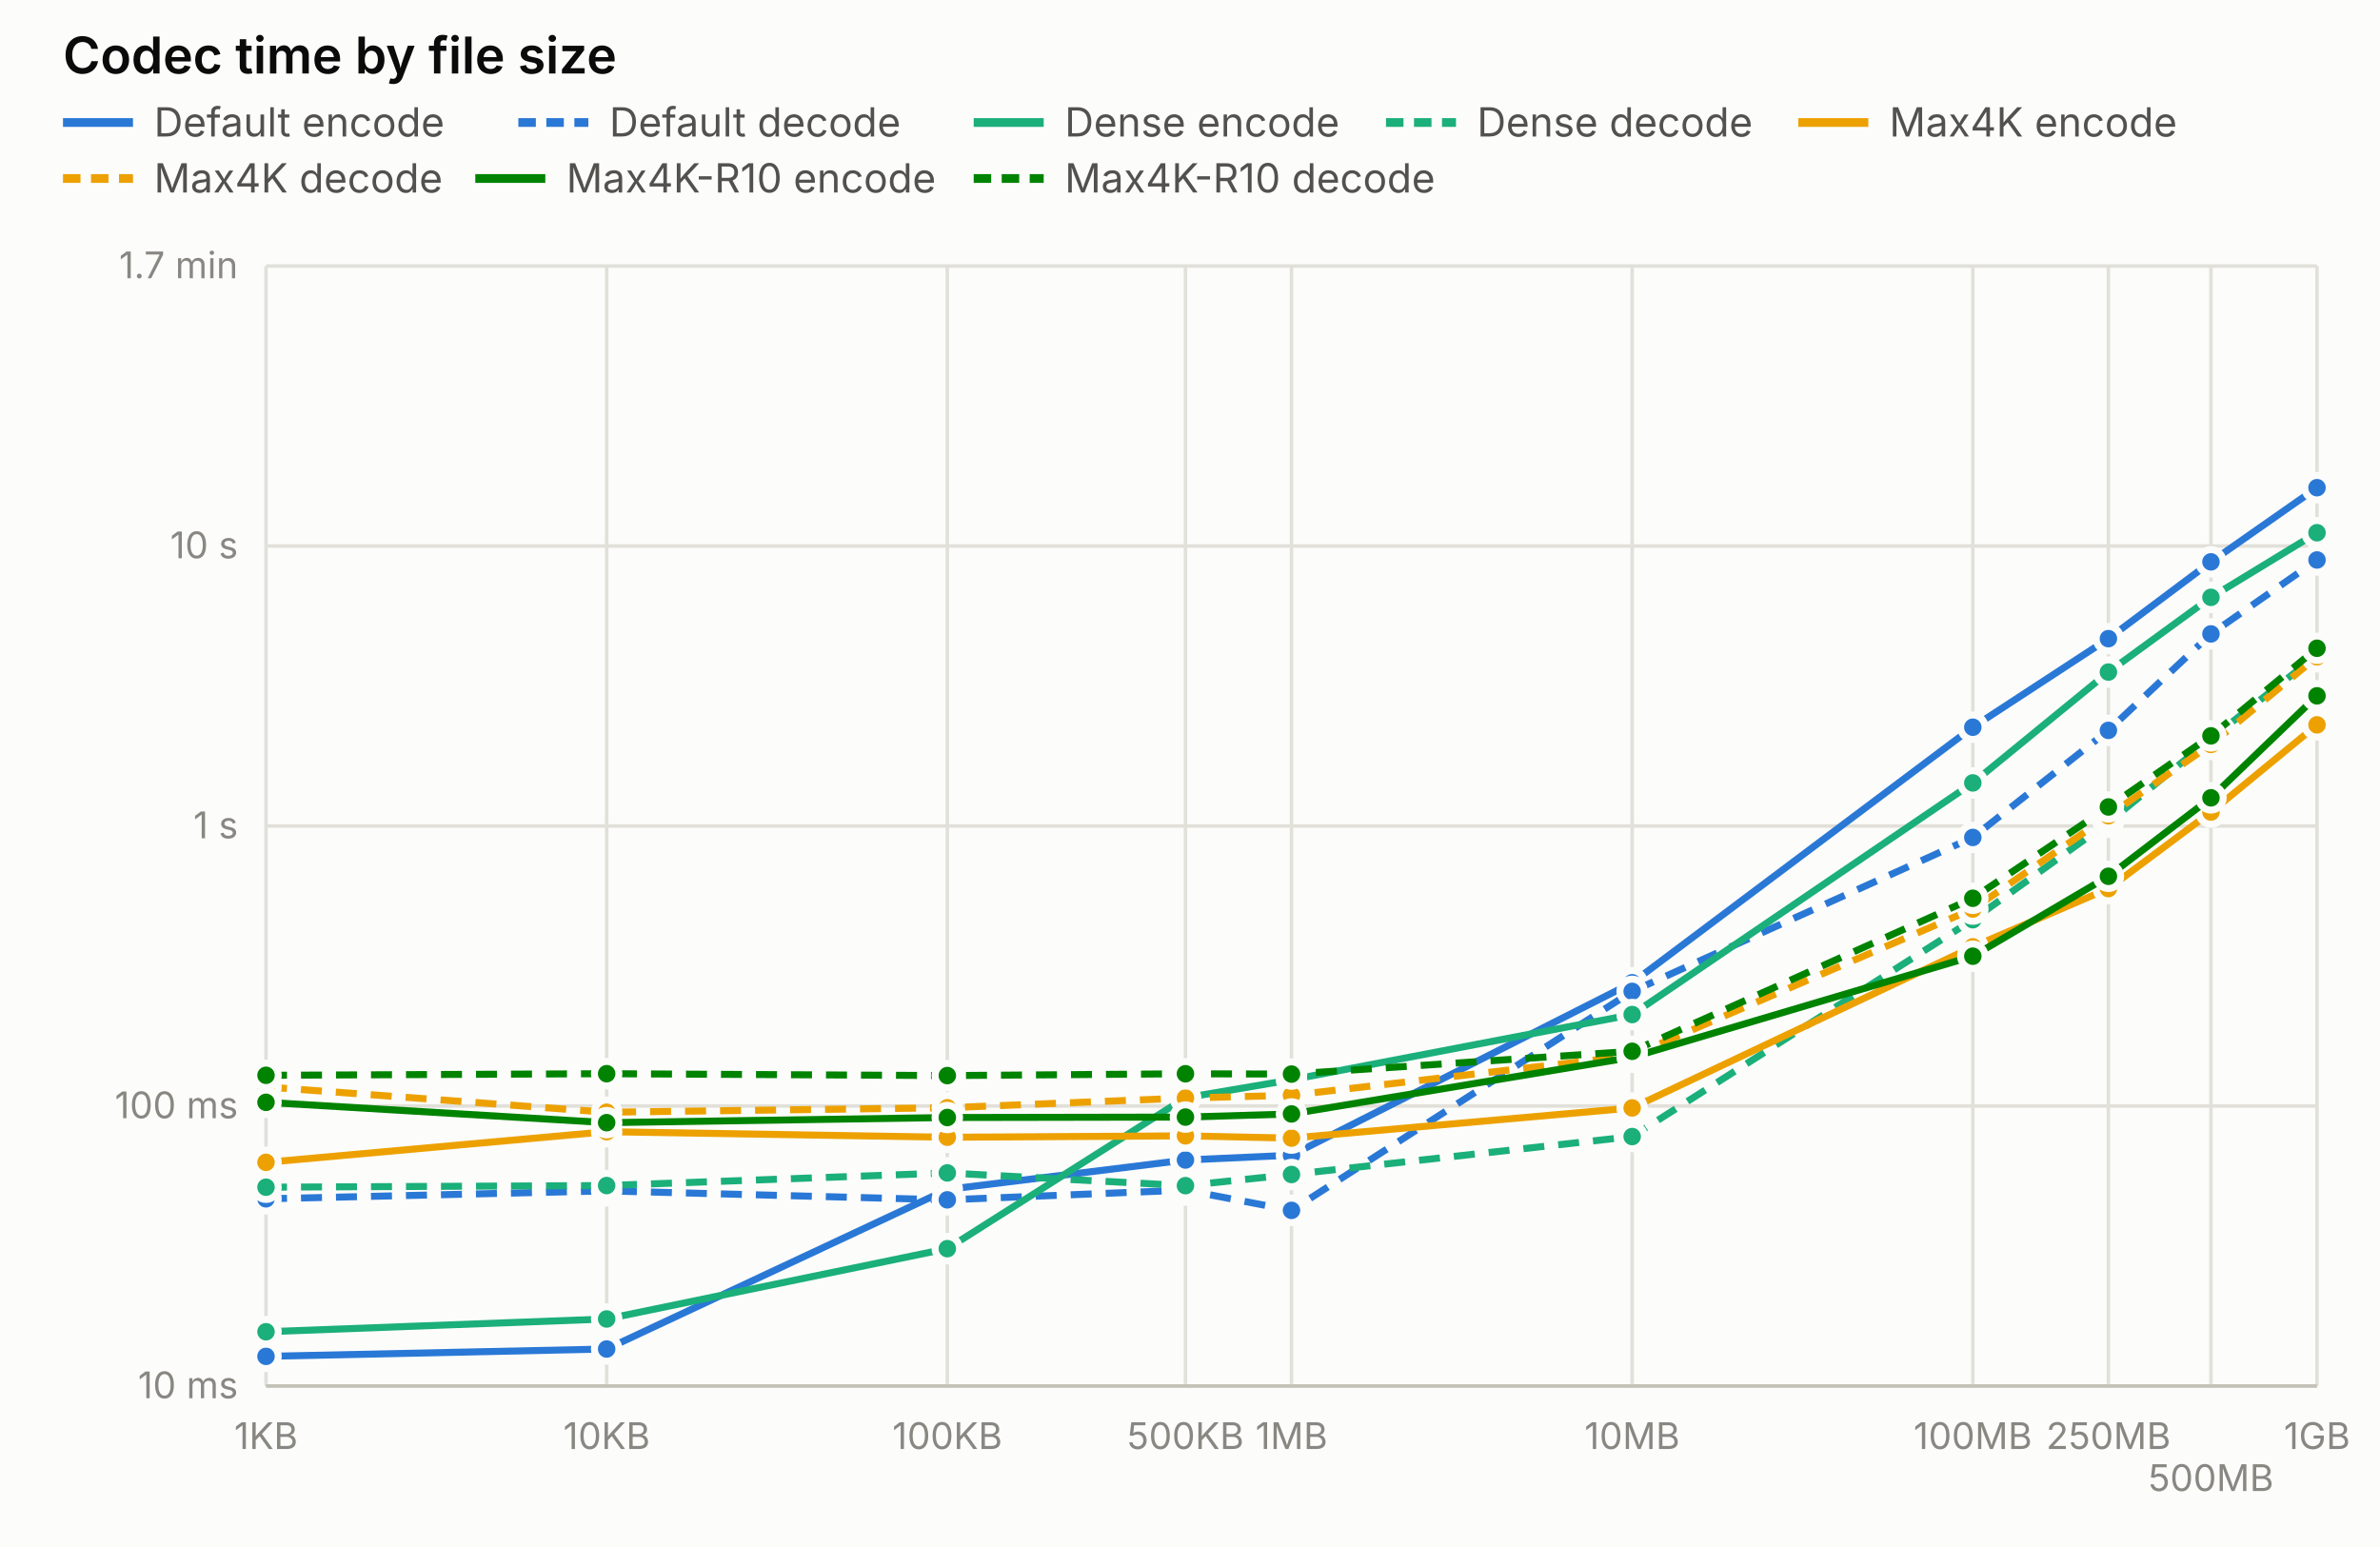
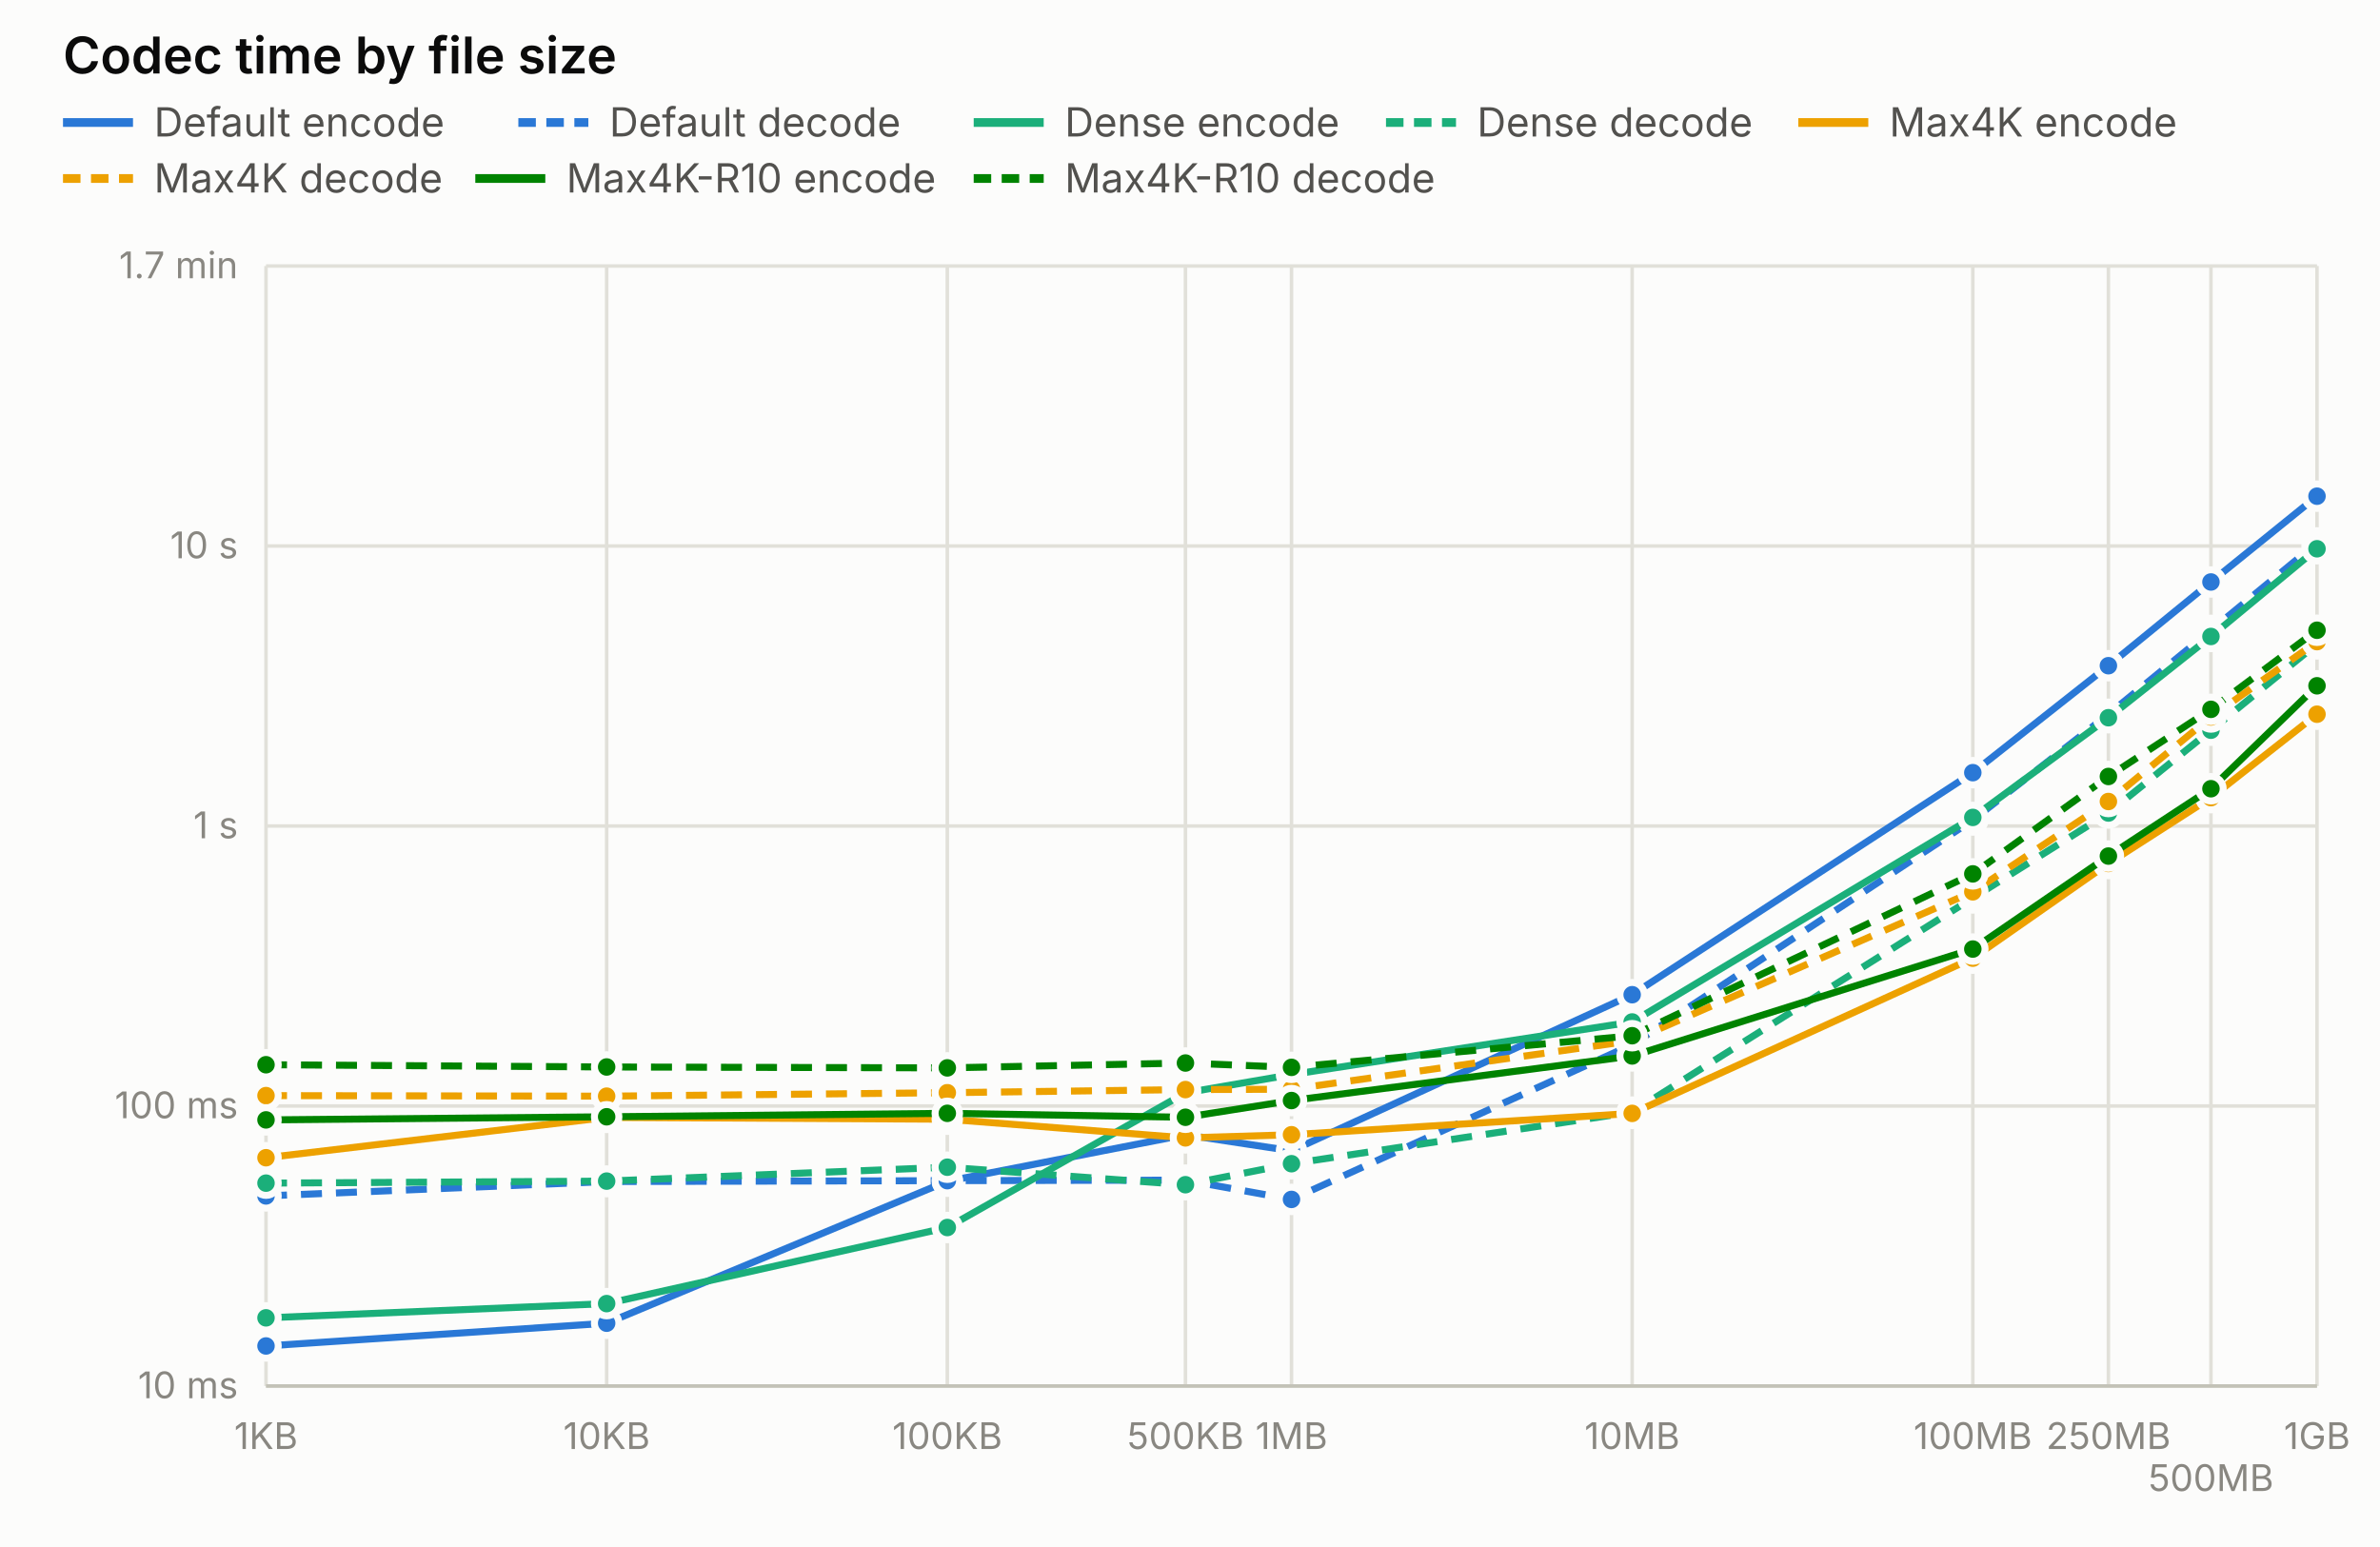
<svg xmlns="http://www.w3.org/2000/svg" viewBox="0 0 680 442" width="680" height="442" role="img" aria-label="Codec time by file size">
  <rect width="680" height="442" fill="#fcfcfb" />
  <text x="18" y="21" font-family="system-ui, -apple-system, Segoe UI, sans-serif" font-size="14.5" font-weight="600" fill="#0b0b0b">Codec time by file size</text>
  <line x1="18" y1="35" x2="38" y2="35" stroke="#2a78d6" stroke-width="2.5" />
  <text x="44" y="39" font-family="system-ui, -apple-system, Segoe UI, sans-serif" font-size="11.5" fill="#52514e">Default encode</text>
  <line x1="148.1" y1="35" x2="168.1" y2="35" stroke="#2a78d6" stroke-width="2.5" stroke-dasharray="5 3" />
  <text x="174.1" y="39" font-family="system-ui, -apple-system, Segoe UI, sans-serif" font-size="11.5" fill="#52514e">Default decode</text>
  <line x1="278.2" y1="35" x2="298.2" y2="35" stroke="#1baf7a" stroke-width="2.5" />
  <text x="304.2" y="39" font-family="system-ui, -apple-system, Segoe UI, sans-serif" font-size="11.5" fill="#52514e">Dense encode</text>
  <line x1="396" y1="35" x2="416" y2="35" stroke="#1baf7a" stroke-width="2.5" stroke-dasharray="5 3" />
  <text x="422" y="39" font-family="system-ui, -apple-system, Segoe UI, sans-serif" font-size="11.5" fill="#52514e">Dense decode</text>
  <line x1="513.8" y1="35" x2="533.8" y2="35" stroke="#eda100" stroke-width="2.5" />
  <text x="539.8" y="39" font-family="system-ui, -apple-system, Segoe UI, sans-serif" font-size="11.5" fill="#52514e">Max4K encode</text>
  <line x1="18" y1="51" x2="38" y2="51" stroke="#eda100" stroke-width="2.5" stroke-dasharray="5 3" />
  <text x="44" y="55" font-family="system-ui, -apple-system, Segoe UI, sans-serif" font-size="11.5" fill="#52514e">Max4K decode</text>
  <line x1="135.8" y1="51" x2="155.8" y2="51" stroke="#008300" stroke-width="2.5" />
  <text x="161.8" y="55" font-family="system-ui, -apple-system, Segoe UI, sans-serif" font-size="11.5" fill="#52514e">Max4K-R10 encode</text>
  <line x1="278.2" y1="51" x2="298.2" y2="51" stroke="#008300" stroke-width="2.5" stroke-dasharray="5 3" />
  <text x="304.2" y="55" font-family="system-ui, -apple-system, Segoe UI, sans-serif" font-size="11.5" fill="#52514e">Max4K-R10 decode</text>
  <g transform="translate(0,62)">
    <line x1="76" y1="334" x2="662" y2="334" stroke="#e1e0d9" stroke-width="1" />
    <text x="68" y="337.5" fill="#898781" font-size="10.5" font-family="system-ui, -apple-system, Segoe UI, sans-serif" text-anchor="end">10 ms</text>
    <line x1="76" y1="254" x2="662" y2="254" stroke="#e1e0d9" stroke-width="1" />
    <text x="68" y="257.5" fill="#898781" font-size="10.5" font-family="system-ui, -apple-system, Segoe UI, sans-serif" text-anchor="end">100 ms</text>
    <line x1="76" y1="174" x2="662" y2="174" stroke="#e1e0d9" stroke-width="1" />
    <text x="68" y="177.5" fill="#898781" font-size="10.5" font-family="system-ui, -apple-system, Segoe UI, sans-serif" text-anchor="end">1 s</text>
    <line x1="76" y1="94" x2="662" y2="94" stroke="#e1e0d9" stroke-width="1" />
    <text x="68" y="97.5" fill="#898781" font-size="10.5" font-family="system-ui, -apple-system, Segoe UI, sans-serif" text-anchor="end">10 s</text>
    <line x1="76" y1="14" x2="662" y2="14" stroke="#e1e0d9" stroke-width="1" />
    <text x="68" y="17.5" fill="#898781" font-size="10.5" font-family="system-ui, -apple-system, Segoe UI, sans-serif" text-anchor="end">1.7 min</text>
    <line x1="76" y1="14" x2="76" y2="334" stroke="#e1e0d9" stroke-width="1" />
    <text x="76" y="352" fill="#898781" font-size="10.5" font-family="system-ui, -apple-system, Segoe UI, sans-serif" text-anchor="middle">1KB</text>
    <line x1="173.33" y1="14" x2="173.33" y2="334" stroke="#e1e0d9" stroke-width="1" />
    <text x="173.33" y="352" fill="#898781" font-size="10.5" font-family="system-ui, -apple-system, Segoe UI, sans-serif" text-anchor="middle">10KB</text>
    <line x1="270.66" y1="14" x2="270.66" y2="334" stroke="#e1e0d9" stroke-width="1" />
    <text x="270.66" y="352" fill="#898781" font-size="10.5" font-family="system-ui, -apple-system, Segoe UI, sans-serif" text-anchor="middle">100KB</text>
    <line x1="338.7" y1="14" x2="338.7" y2="334" stroke="#e1e0d9" stroke-width="1" />
    <text x="338.7" y="352" fill="#898781" font-size="10.5" font-family="system-ui, -apple-system, Segoe UI, sans-serif" text-anchor="middle">500KB</text>
    <line x1="369" y1="14" x2="369" y2="334" stroke="#e1e0d9" stroke-width="1" />
    <text x="369" y="352" fill="#898781" font-size="10.5" font-family="system-ui, -apple-system, Segoe UI, sans-serif" text-anchor="middle">1MB</text>
    <line x1="466.33" y1="14" x2="466.33" y2="334" stroke="#e1e0d9" stroke-width="1" />
    <text x="466.33" y="352" fill="#898781" font-size="10.5" font-family="system-ui, -apple-system, Segoe UI, sans-serif" text-anchor="middle">10MB</text>
    <line x1="563.66" y1="14" x2="563.66" y2="334" stroke="#e1e0d9" stroke-width="1" />
    <text x="563.66" y="352" fill="#898781" font-size="10.5" font-family="system-ui, -apple-system, Segoe UI, sans-serif" text-anchor="middle">100MB</text>
    <line x1="602.4" y1="14" x2="602.4" y2="334" stroke="#e1e0d9" stroke-width="1" />
    <text x="602.4" y="352" fill="#898781" font-size="10.5" font-family="system-ui, -apple-system, Segoe UI, sans-serif" text-anchor="middle">250MB</text>
    <line x1="631.7" y1="14" x2="631.7" y2="334" stroke="#e1e0d9" stroke-width="1" />
    <text x="631.7" y="364" fill="#898781" font-size="10.5" font-family="system-ui, -apple-system, Segoe UI, sans-serif" text-anchor="middle">500MB</text>
    <line x1="662" y1="14" x2="662" y2="334" stroke="#e1e0d9" stroke-width="1" />
    <text x="662" y="352" fill="#898781" font-size="10.5" font-family="system-ui, -apple-system, Segoe UI, sans-serif" text-anchor="middle">1GB</text>
    <line x1="76" y1="334" x2="662" y2="334" stroke="#c3c2b7" stroke-width="1" />
-     <polyline points="76,325.53 173.33,323.43 270.66,277.84 338.7,269.43 369,268.06 466.33,218.79 563.66,145.78 602.4,120.47 631.7,98.53 662,77.34" fill="none" stroke="#2a78d6" stroke-width="2" />
-     <circle cx="76" cy="325.53" r="3.5" fill="#2a78d6" stroke="#fcfcfb" stroke-width="2" />
-     <circle cx="173.33" cy="323.43" r="3.5" fill="#2a78d6" stroke="#fcfcfb" stroke-width="2" />
-     <circle cx="270.66" cy="277.84" r="3.5" fill="#2a78d6" stroke="#fcfcfb" stroke-width="2" />
-     <circle cx="338.7" cy="269.43" r="3.5" fill="#2a78d6" stroke="#fcfcfb" stroke-width="2" />
-     <circle cx="369" cy="268.06" r="3.5" fill="#2a78d6" stroke="#fcfcfb" stroke-width="2" />
-     <circle cx="466.33" cy="218.79" r="3.5" fill="#2a78d6" stroke="#fcfcfb" stroke-width="2" />
-     <circle cx="563.66" cy="145.78" r="3.5" fill="#2a78d6" stroke="#fcfcfb" stroke-width="2" />
-     <circle cx="602.4" cy="120.47" r="3.5" fill="#2a78d6" stroke="#fcfcfb" stroke-width="2" />
-     <circle cx="631.7" cy="98.53" r="3.5" fill="#2a78d6" stroke="#fcfcfb" stroke-width="2" />
-     <circle cx="662" cy="77.34" r="3.5" fill="#2a78d6" stroke="#fcfcfb" stroke-width="2" />
-     <polyline points="76,280.52 173.33,278.25 270.66,280.81 338.7,278.03 369,283.82 466.33,221.25 563.66,177.27 602.4,146.68 631.7,119.12 662,97.99" fill="none" stroke="#2a78d6" stroke-width="2" stroke-dasharray="6 4" />
-     <circle cx="76" cy="280.52" r="3.5" fill="#2a78d6" stroke="#fcfcfb" stroke-width="2" />
-     <circle cx="173.33" cy="278.25" r="3.5" fill="#2a78d6" stroke="#fcfcfb" stroke-width="2" />
-     <circle cx="270.66" cy="280.81" r="3.5" fill="#2a78d6" stroke="#fcfcfb" stroke-width="2" />
-     <circle cx="338.7" cy="278.03" r="3.5" fill="#2a78d6" stroke="#fcfcfb" stroke-width="2" />
-     <circle cx="369" cy="283.82" r="3.5" fill="#2a78d6" stroke="#fcfcfb" stroke-width="2" />
-     <circle cx="466.33" cy="221.25" r="3.5" fill="#2a78d6" stroke="#fcfcfb" stroke-width="2" />
-     <circle cx="563.66" cy="177.27" r="3.5" fill="#2a78d6" stroke="#fcfcfb" stroke-width="2" />
-     <circle cx="602.4" cy="146.68" r="3.5" fill="#2a78d6" stroke="#fcfcfb" stroke-width="2" />
-     <circle cx="631.7" cy="119.12" r="3.5" fill="#2a78d6" stroke="#fcfcfb" stroke-width="2" />
-     <circle cx="662" cy="97.99" r="3.5" fill="#2a78d6" stroke="#fcfcfb" stroke-width="2" />
-     <polyline points="76,318.5 173.33,314.85 270.66,294.76 338.7,251.64 369,246.5 466.33,227.87 563.66,161.69 602.4,130.02 631.7,108.67 662,90.21" fill="none" stroke="#1baf7a" stroke-width="2" />
-     <circle cx="76" cy="318.5" r="3.5" fill="#1baf7a" stroke="#fcfcfb" stroke-width="2" />
-     <circle cx="173.33" cy="314.85" r="3.5" fill="#1baf7a" stroke="#fcfcfb" stroke-width="2" />
-     <circle cx="270.66" cy="294.76" r="3.5" fill="#1baf7a" stroke="#fcfcfb" stroke-width="2" />
-     <circle cx="338.7" cy="251.64" r="3.5" fill="#1baf7a" stroke="#fcfcfb" stroke-width="2" />
-     <circle cx="369" cy="246.5" r="3.5" fill="#1baf7a" stroke="#fcfcfb" stroke-width="2" />
-     <circle cx="466.33" cy="227.87" r="3.5" fill="#1baf7a" stroke="#fcfcfb" stroke-width="2" />
-     <circle cx="563.66" cy="161.69" r="3.5" fill="#1baf7a" stroke="#fcfcfb" stroke-width="2" />
-     <circle cx="602.4" cy="130.02" r="3.5" fill="#1baf7a" stroke="#fcfcfb" stroke-width="2" />
-     <circle cx="631.7" cy="108.67" r="3.5" fill="#1baf7a" stroke="#fcfcfb" stroke-width="2" />
-     <circle cx="662" cy="90.21" r="3.5" fill="#1baf7a" stroke="#fcfcfb" stroke-width="2" />
-     <polyline points="76,277.2 173.33,276.73 270.66,273.12 338.7,276.76 369,273.57 466.33,262.73 563.66,200.78 602.4,172.98 631.7,149.04 662,125.19" fill="none" stroke="#1baf7a" stroke-width="2" stroke-dasharray="6 4" />
-     <circle cx="76" cy="277.2" r="3.5" fill="#1baf7a" stroke="#fcfcfb" stroke-width="2" />
-     <circle cx="173.33" cy="276.73" r="3.5" fill="#1baf7a" stroke="#fcfcfb" stroke-width="2" />
-     <circle cx="270.66" cy="273.12" r="3.5" fill="#1baf7a" stroke="#fcfcfb" stroke-width="2" />
-     <circle cx="338.7" cy="276.76" r="3.5" fill="#1baf7a" stroke="#fcfcfb" stroke-width="2" />
-     <circle cx="369" cy="273.57" r="3.5" fill="#1baf7a" stroke="#fcfcfb" stroke-width="2" />
-     <circle cx="466.33" cy="262.73" r="3.5" fill="#1baf7a" stroke="#fcfcfb" stroke-width="2" />
-     <circle cx="563.66" cy="200.78" r="3.5" fill="#1baf7a" stroke="#fcfcfb" stroke-width="2" />
-     <circle cx="602.4" cy="172.98" r="3.5" fill="#1baf7a" stroke="#fcfcfb" stroke-width="2" />
-     <circle cx="631.7" cy="149.04" r="3.5" fill="#1baf7a" stroke="#fcfcfb" stroke-width="2" />
-     <circle cx="662" cy="125.19" r="3.5" fill="#1baf7a" stroke="#fcfcfb" stroke-width="2" />
-     <polyline points="76,270.1 173.33,261.34 270.66,262.93 338.7,262.53 369,263.18 466.33,254.55 563.66,208.52 602.4,191.88 631.7,170.02 662,145.1" fill="none" stroke="#eda100" stroke-width="2" />
-     <circle cx="76" cy="270.1" r="3.5" fill="#eda100" stroke="#fcfcfb" stroke-width="2" />
-     <circle cx="173.33" cy="261.34" r="3.5" fill="#eda100" stroke="#fcfcfb" stroke-width="2" />
-     <circle cx="270.66" cy="262.93" r="3.5" fill="#eda100" stroke="#fcfcfb" stroke-width="2" />
-     <circle cx="338.7" cy="262.53" r="3.5" fill="#eda100" stroke="#fcfcfb" stroke-width="2" />
-     <circle cx="369" cy="263.18" r="3.5" fill="#eda100" stroke="#fcfcfb" stroke-width="2" />
-     <circle cx="466.33" cy="254.55" r="3.5" fill="#eda100" stroke="#fcfcfb" stroke-width="2" />
-     <circle cx="563.66" cy="208.52" r="3.5" fill="#eda100" stroke="#fcfcfb" stroke-width="2" />
-     <circle cx="602.4" cy="191.88" r="3.5" fill="#eda100" stroke="#fcfcfb" stroke-width="2" />
-     <circle cx="631.7" cy="170.02" r="3.5" fill="#eda100" stroke="#fcfcfb" stroke-width="2" />
-     <circle cx="662" cy="145.1" r="3.5" fill="#eda100" stroke="#fcfcfb" stroke-width="2" />
-     <polyline points="76,248.55 173.33,255.78 270.66,254.5 338.7,251.73 369,250.94 466.33,239.63 563.66,197.73 602.4,171.07 631.7,150.7 662,125.66" fill="none" stroke="#eda100" stroke-width="2" stroke-dasharray="6 4" />
-     <circle cx="76" cy="248.55" r="3.5" fill="#eda100" stroke="#fcfcfb" stroke-width="2" />
-     <circle cx="173.33" cy="255.78" r="3.5" fill="#eda100" stroke="#fcfcfb" stroke-width="2" />
-     <circle cx="270.66" cy="254.5" r="3.5" fill="#eda100" stroke="#fcfcfb" stroke-width="2" />
-     <circle cx="338.7" cy="251.73" r="3.5" fill="#eda100" stroke="#fcfcfb" stroke-width="2" />
-     <circle cx="369" cy="250.94" r="3.5" fill="#eda100" stroke="#fcfcfb" stroke-width="2" />
-     <circle cx="466.33" cy="239.63" r="3.5" fill="#eda100" stroke="#fcfcfb" stroke-width="2" />
-     <circle cx="563.66" cy="197.73" r="3.5" fill="#eda100" stroke="#fcfcfb" stroke-width="2" />
-     <circle cx="602.4" cy="171.07" r="3.5" fill="#eda100" stroke="#fcfcfb" stroke-width="2" />
-     <circle cx="631.7" cy="150.7" r="3.5" fill="#eda100" stroke="#fcfcfb" stroke-width="2" />
-     <circle cx="662" cy="125.66" r="3.5" fill="#eda100" stroke="#fcfcfb" stroke-width="2" />
-     <polyline points="76,252.95 173.33,258.76 270.66,257.29 338.7,257.17 369,256.27 466.33,240.06 563.66,211.2 602.4,188.37 631.7,165.95 662,136.81" fill="none" stroke="#008300" stroke-width="2" />
-     <circle cx="76" cy="252.95" r="3.5" fill="#008300" stroke="#fcfcfb" stroke-width="2" />
-     <circle cx="173.33" cy="258.76" r="3.5" fill="#008300" stroke="#fcfcfb" stroke-width="2" />
-     <circle cx="270.66" cy="257.29" r="3.5" fill="#008300" stroke="#fcfcfb" stroke-width="2" />
-     <circle cx="338.7" cy="257.17" r="3.5" fill="#008300" stroke="#fcfcfb" stroke-width="2" />
-     <circle cx="369" cy="256.27" r="3.5" fill="#008300" stroke="#fcfcfb" stroke-width="2" />
-     <circle cx="466.33" cy="240.06" r="3.5" fill="#008300" stroke="#fcfcfb" stroke-width="2" />
-     <circle cx="563.66" cy="211.2" r="3.5" fill="#008300" stroke="#fcfcfb" stroke-width="2" />
-     <circle cx="602.4" cy="188.37" r="3.5" fill="#008300" stroke="#fcfcfb" stroke-width="2" />
-     <circle cx="631.7" cy="165.95" r="3.5" fill="#008300" stroke="#fcfcfb" stroke-width="2" />
-     <circle cx="662" cy="136.81" r="3.5" fill="#008300" stroke="#fcfcfb" stroke-width="2" />
-     <polyline points="76,245.23 173.33,244.77 270.66,245.31 338.7,244.79 369,244.88 466.33,238.37 563.66,194.65 602.4,168.56 631.7,148.25 662,123.22" fill="none" stroke="#008300" stroke-width="2" stroke-dasharray="6 4" />
-     <circle cx="76" cy="245.23" r="3.5" fill="#008300" stroke="#fcfcfb" stroke-width="2" />
-     <circle cx="173.33" cy="244.77" r="3.5" fill="#008300" stroke="#fcfcfb" stroke-width="2" />
-     <circle cx="270.66" cy="245.31" r="3.5" fill="#008300" stroke="#fcfcfb" stroke-width="2" />
-     <circle cx="338.7" cy="244.79" r="3.5" fill="#008300" stroke="#fcfcfb" stroke-width="2" />
-     <circle cx="369" cy="244.88" r="3.5" fill="#008300" stroke="#fcfcfb" stroke-width="2" />
-     <circle cx="466.33" cy="238.37" r="3.5" fill="#008300" stroke="#fcfcfb" stroke-width="2" />
-     <circle cx="563.66" cy="194.65" r="3.5" fill="#008300" stroke="#fcfcfb" stroke-width="2" />
-     <circle cx="602.4" cy="168.56" r="3.5" fill="#008300" stroke="#fcfcfb" stroke-width="2" />
-     <circle cx="631.7" cy="148.25" r="3.5" fill="#008300" stroke="#fcfcfb" stroke-width="2" />
-     <circle cx="662" cy="123.22" r="3.5" fill="#008300" stroke="#fcfcfb" stroke-width="2" />
+     <polyline points="76,322.56 173.33,316.06 270.66,275.49 338.7,262.21 369,266.81 466.33,222.2 563.66,158.76 602.4,128.2 631.7,104.28 662,79.77" fill="none" stroke="#2a78d6" stroke-width="2" />
+     <circle cx="76" cy="322.56" r="3.5" fill="#2a78d6" stroke="#fcfcfb" stroke-width="2" />
+     <circle cx="173.33" cy="316.06" r="3.5" fill="#2a78d6" stroke="#fcfcfb" stroke-width="2" />
+     <circle cx="270.66" cy="275.49" r="3.5" fill="#2a78d6" stroke="#fcfcfb" stroke-width="2" />
+     <circle cx="338.7" cy="262.21" r="3.5" fill="#2a78d6" stroke="#fcfcfb" stroke-width="2" />
+     <circle cx="369" cy="266.81" r="3.5" fill="#2a78d6" stroke="#fcfcfb" stroke-width="2" />
+     <circle cx="466.33" cy="222.2" r="3.5" fill="#2a78d6" stroke="#fcfcfb" stroke-width="2" />
+     <circle cx="563.66" cy="158.76" r="3.5" fill="#2a78d6" stroke="#fcfcfb" stroke-width="2" />
+     <circle cx="602.4" cy="128.2" r="3.5" fill="#2a78d6" stroke="#fcfcfb" stroke-width="2" />
+     <circle cx="631.7" cy="104.28" r="3.5" fill="#2a78d6" stroke="#fcfcfb" stroke-width="2" />
+     <circle cx="662" cy="79.77" r="3.5" fill="#2a78d6" stroke="#fcfcfb" stroke-width="2" />
+     <polyline points="76,279.69 173.33,275.59 270.66,275.33 338.7,275.18 369,280.69 466.33,236.45 563.66,172.29 602.4,142.08 631.7,118.1 662,93.12" fill="none" stroke="#2a78d6" stroke-width="2" stroke-dasharray="6 4" />
+     <circle cx="76" cy="279.69" r="3.5" fill="#2a78d6" stroke="#fcfcfb" stroke-width="2" />
+     <circle cx="173.33" cy="275.59" r="3.5" fill="#2a78d6" stroke="#fcfcfb" stroke-width="2" />
+     <circle cx="270.66" cy="275.33" r="3.5" fill="#2a78d6" stroke="#fcfcfb" stroke-width="2" />
+     <circle cx="338.7" cy="275.18" r="3.5" fill="#2a78d6" stroke="#fcfcfb" stroke-width="2" />
+     <circle cx="369" cy="280.69" r="3.5" fill="#2a78d6" stroke="#fcfcfb" stroke-width="2" />
+     <circle cx="466.33" cy="236.45" r="3.5" fill="#2a78d6" stroke="#fcfcfb" stroke-width="2" />
+     <circle cx="563.66" cy="172.29" r="3.5" fill="#2a78d6" stroke="#fcfcfb" stroke-width="2" />
+     <circle cx="602.4" cy="142.08" r="3.5" fill="#2a78d6" stroke="#fcfcfb" stroke-width="2" />
+     <circle cx="631.7" cy="118.1" r="3.5" fill="#2a78d6" stroke="#fcfcfb" stroke-width="2" />
+     <circle cx="662" cy="93.12" r="3.5" fill="#2a78d6" stroke="#fcfcfb" stroke-width="2" />
+     <polyline points="76,314.53 173.33,310.46 270.66,288.72 338.7,250.23 369,245.02 466.33,229.99 563.66,171.55 602.4,143.06 631.7,119.85 662,94.79" fill="none" stroke="#1baf7a" stroke-width="2" />
+     <circle cx="76" cy="314.53" r="3.5" fill="#1baf7a" stroke="#fcfcfb" stroke-width="2" />
+     <circle cx="173.33" cy="310.46" r="3.5" fill="#1baf7a" stroke="#fcfcfb" stroke-width="2" />
+     <circle cx="270.66" cy="288.72" r="3.5" fill="#1baf7a" stroke="#fcfcfb" stroke-width="2" />
+     <circle cx="338.7" cy="250.23" r="3.5" fill="#1baf7a" stroke="#fcfcfb" stroke-width="2" />
+     <circle cx="369" cy="245.02" r="3.5" fill="#1baf7a" stroke="#fcfcfb" stroke-width="2" />
+     <circle cx="466.33" cy="229.99" r="3.5" fill="#1baf7a" stroke="#fcfcfb" stroke-width="2" />
+     <circle cx="563.66" cy="171.55" r="3.5" fill="#1baf7a" stroke="#fcfcfb" stroke-width="2" />
+     <circle cx="602.4" cy="143.06" r="3.5" fill="#1baf7a" stroke="#fcfcfb" stroke-width="2" />
+     <circle cx="631.7" cy="119.85" r="3.5" fill="#1baf7a" stroke="#fcfcfb" stroke-width="2" />
+     <circle cx="662" cy="94.79" r="3.5" fill="#1baf7a" stroke="#fcfcfb" stroke-width="2" />
+     <polyline points="76,276.04 173.33,275.46 270.66,271.49 338.7,276.49 369,270.49 466.33,255.74 563.66,194.56 602.4,170.29 631.7,146.63 662,121.96" fill="none" stroke="#1baf7a" stroke-width="2" stroke-dasharray="6 4" />
+     <circle cx="76" cy="276.04" r="3.5" fill="#1baf7a" stroke="#fcfcfb" stroke-width="2" />
+     <circle cx="173.33" cy="275.46" r="3.5" fill="#1baf7a" stroke="#fcfcfb" stroke-width="2" />
+     <circle cx="270.66" cy="271.49" r="3.5" fill="#1baf7a" stroke="#fcfcfb" stroke-width="2" />
+     <circle cx="338.7" cy="276.49" r="3.5" fill="#1baf7a" stroke="#fcfcfb" stroke-width="2" />
+     <circle cx="369" cy="270.49" r="3.5" fill="#1baf7a" stroke="#fcfcfb" stroke-width="2" />
+     <circle cx="466.33" cy="255.74" r="3.5" fill="#1baf7a" stroke="#fcfcfb" stroke-width="2" />
+     <circle cx="563.66" cy="194.56" r="3.5" fill="#1baf7a" stroke="#fcfcfb" stroke-width="2" />
+     <circle cx="602.4" cy="170.29" r="3.5" fill="#1baf7a" stroke="#fcfcfb" stroke-width="2" />
+     <circle cx="631.7" cy="146.63" r="3.5" fill="#1baf7a" stroke="#fcfcfb" stroke-width="2" />
+     <circle cx="662" cy="121.96" r="3.5" fill="#1baf7a" stroke="#fcfcfb" stroke-width="2" />
+     <polyline points="76,268.78 173.33,257.26 270.66,257.78 338.7,263.11 369,262.21 466.33,256.11 563.66,211.76 602.4,184.71 631.7,165.9 662,142.06" fill="none" stroke="#eda100" stroke-width="2" />
+     <circle cx="76" cy="268.78" r="3.5" fill="#eda100" stroke="#fcfcfb" stroke-width="2" />
+     <circle cx="173.33" cy="257.26" r="3.5" fill="#eda100" stroke="#fcfcfb" stroke-width="2" />
+     <circle cx="270.66" cy="257.78" r="3.5" fill="#eda100" stroke="#fcfcfb" stroke-width="2" />
+     <circle cx="338.7" cy="263.11" r="3.5" fill="#eda100" stroke="#fcfcfb" stroke-width="2" />
+     <circle cx="369" cy="262.21" r="3.5" fill="#eda100" stroke="#fcfcfb" stroke-width="2" />
+     <circle cx="466.33" cy="256.11" r="3.5" fill="#eda100" stroke="#fcfcfb" stroke-width="2" />
+     <circle cx="563.66" cy="211.76" r="3.5" fill="#eda100" stroke="#fcfcfb" stroke-width="2" />
+     <circle cx="602.4" cy="184.71" r="3.5" fill="#eda100" stroke="#fcfcfb" stroke-width="2" />
+     <circle cx="631.7" cy="165.9" r="3.5" fill="#eda100" stroke="#fcfcfb" stroke-width="2" />
+     <circle cx="662" cy="142.06" r="3.5" fill="#eda100" stroke="#fcfcfb" stroke-width="2" />
+     <polyline points="76,251.03 173.33,251.19 270.66,250.2 338.7,249.31 369,249.21 466.33,235.35 563.66,192.81 602.4,167 631.7,142.85 662,121.32" fill="none" stroke="#eda100" stroke-width="2" stroke-dasharray="6 4" />
+     <circle cx="76" cy="251.03" r="3.5" fill="#eda100" stroke="#fcfcfb" stroke-width="2" />
+     <circle cx="173.33" cy="251.19" r="3.5" fill="#eda100" stroke="#fcfcfb" stroke-width="2" />
+     <circle cx="270.66" cy="250.2" r="3.5" fill="#eda100" stroke="#fcfcfb" stroke-width="2" />
+     <circle cx="338.7" cy="249.31" r="3.5" fill="#eda100" stroke="#fcfcfb" stroke-width="2" />
+     <circle cx="369" cy="249.21" r="3.5" fill="#eda100" stroke="#fcfcfb" stroke-width="2" />
+     <circle cx="466.33" cy="235.35" r="3.5" fill="#eda100" stroke="#fcfcfb" stroke-width="2" />
+     <circle cx="563.66" cy="192.81" r="3.5" fill="#eda100" stroke="#fcfcfb" stroke-width="2" />
+     <circle cx="602.4" cy="167" r="3.5" fill="#eda100" stroke="#fcfcfb" stroke-width="2" />
+     <circle cx="631.7" cy="142.85" r="3.5" fill="#eda100" stroke="#fcfcfb" stroke-width="2" />
+     <circle cx="662" cy="121.32" r="3.5" fill="#eda100" stroke="#fcfcfb" stroke-width="2" />
+     <polyline points="76,257.97 173.33,257.08 270.66,256.09 338.7,257.22 369,252.44 466.33,239.7 563.66,209.16 602.4,182.59 631.7,163.35 662,133.94" fill="none" stroke="#008300" stroke-width="2" />
+     <circle cx="76" cy="257.97" r="3.5" fill="#008300" stroke="#fcfcfb" stroke-width="2" />
+     <circle cx="173.33" cy="257.08" r="3.5" fill="#008300" stroke="#fcfcfb" stroke-width="2" />
+     <circle cx="270.66" cy="256.09" r="3.5" fill="#008300" stroke="#fcfcfb" stroke-width="2" />
+     <circle cx="338.7" cy="257.22" r="3.5" fill="#008300" stroke="#fcfcfb" stroke-width="2" />
+     <circle cx="369" cy="252.44" r="3.5" fill="#008300" stroke="#fcfcfb" stroke-width="2" />
+     <circle cx="466.33" cy="239.7" r="3.5" fill="#008300" stroke="#fcfcfb" stroke-width="2" />
+     <circle cx="563.66" cy="209.16" r="3.5" fill="#008300" stroke="#fcfcfb" stroke-width="2" />
+     <circle cx="602.4" cy="182.59" r="3.5" fill="#008300" stroke="#fcfcfb" stroke-width="2" />
+     <circle cx="631.7" cy="163.35" r="3.5" fill="#008300" stroke="#fcfcfb" stroke-width="2" />
+     <circle cx="662" cy="133.94" r="3.5" fill="#008300" stroke="#fcfcfb" stroke-width="2" />
+     <polyline points="76,242.21 173.33,242.85 270.66,243.11 338.7,241.72 369,242.96 466.33,233.92 563.66,187.68 602.4,159.85 631.7,140.67 662,118.07" fill="none" stroke="#008300" stroke-width="2" stroke-dasharray="6 4" />
+     <circle cx="76" cy="242.21" r="3.5" fill="#008300" stroke="#fcfcfb" stroke-width="2" />
+     <circle cx="173.33" cy="242.85" r="3.5" fill="#008300" stroke="#fcfcfb" stroke-width="2" />
+     <circle cx="270.66" cy="243.11" r="3.5" fill="#008300" stroke="#fcfcfb" stroke-width="2" />
+     <circle cx="338.7" cy="241.72" r="3.5" fill="#008300" stroke="#fcfcfb" stroke-width="2" />
+     <circle cx="369" cy="242.96" r="3.5" fill="#008300" stroke="#fcfcfb" stroke-width="2" />
+     <circle cx="466.33" cy="233.92" r="3.5" fill="#008300" stroke="#fcfcfb" stroke-width="2" />
+     <circle cx="563.66" cy="187.68" r="3.5" fill="#008300" stroke="#fcfcfb" stroke-width="2" />
+     <circle cx="602.4" cy="159.85" r="3.5" fill="#008300" stroke="#fcfcfb" stroke-width="2" />
+     <circle cx="631.7" cy="140.67" r="3.5" fill="#008300" stroke="#fcfcfb" stroke-width="2" />
+     <circle cx="662" cy="118.07" r="3.5" fill="#008300" stroke="#fcfcfb" stroke-width="2" />
  </g>
</svg>
